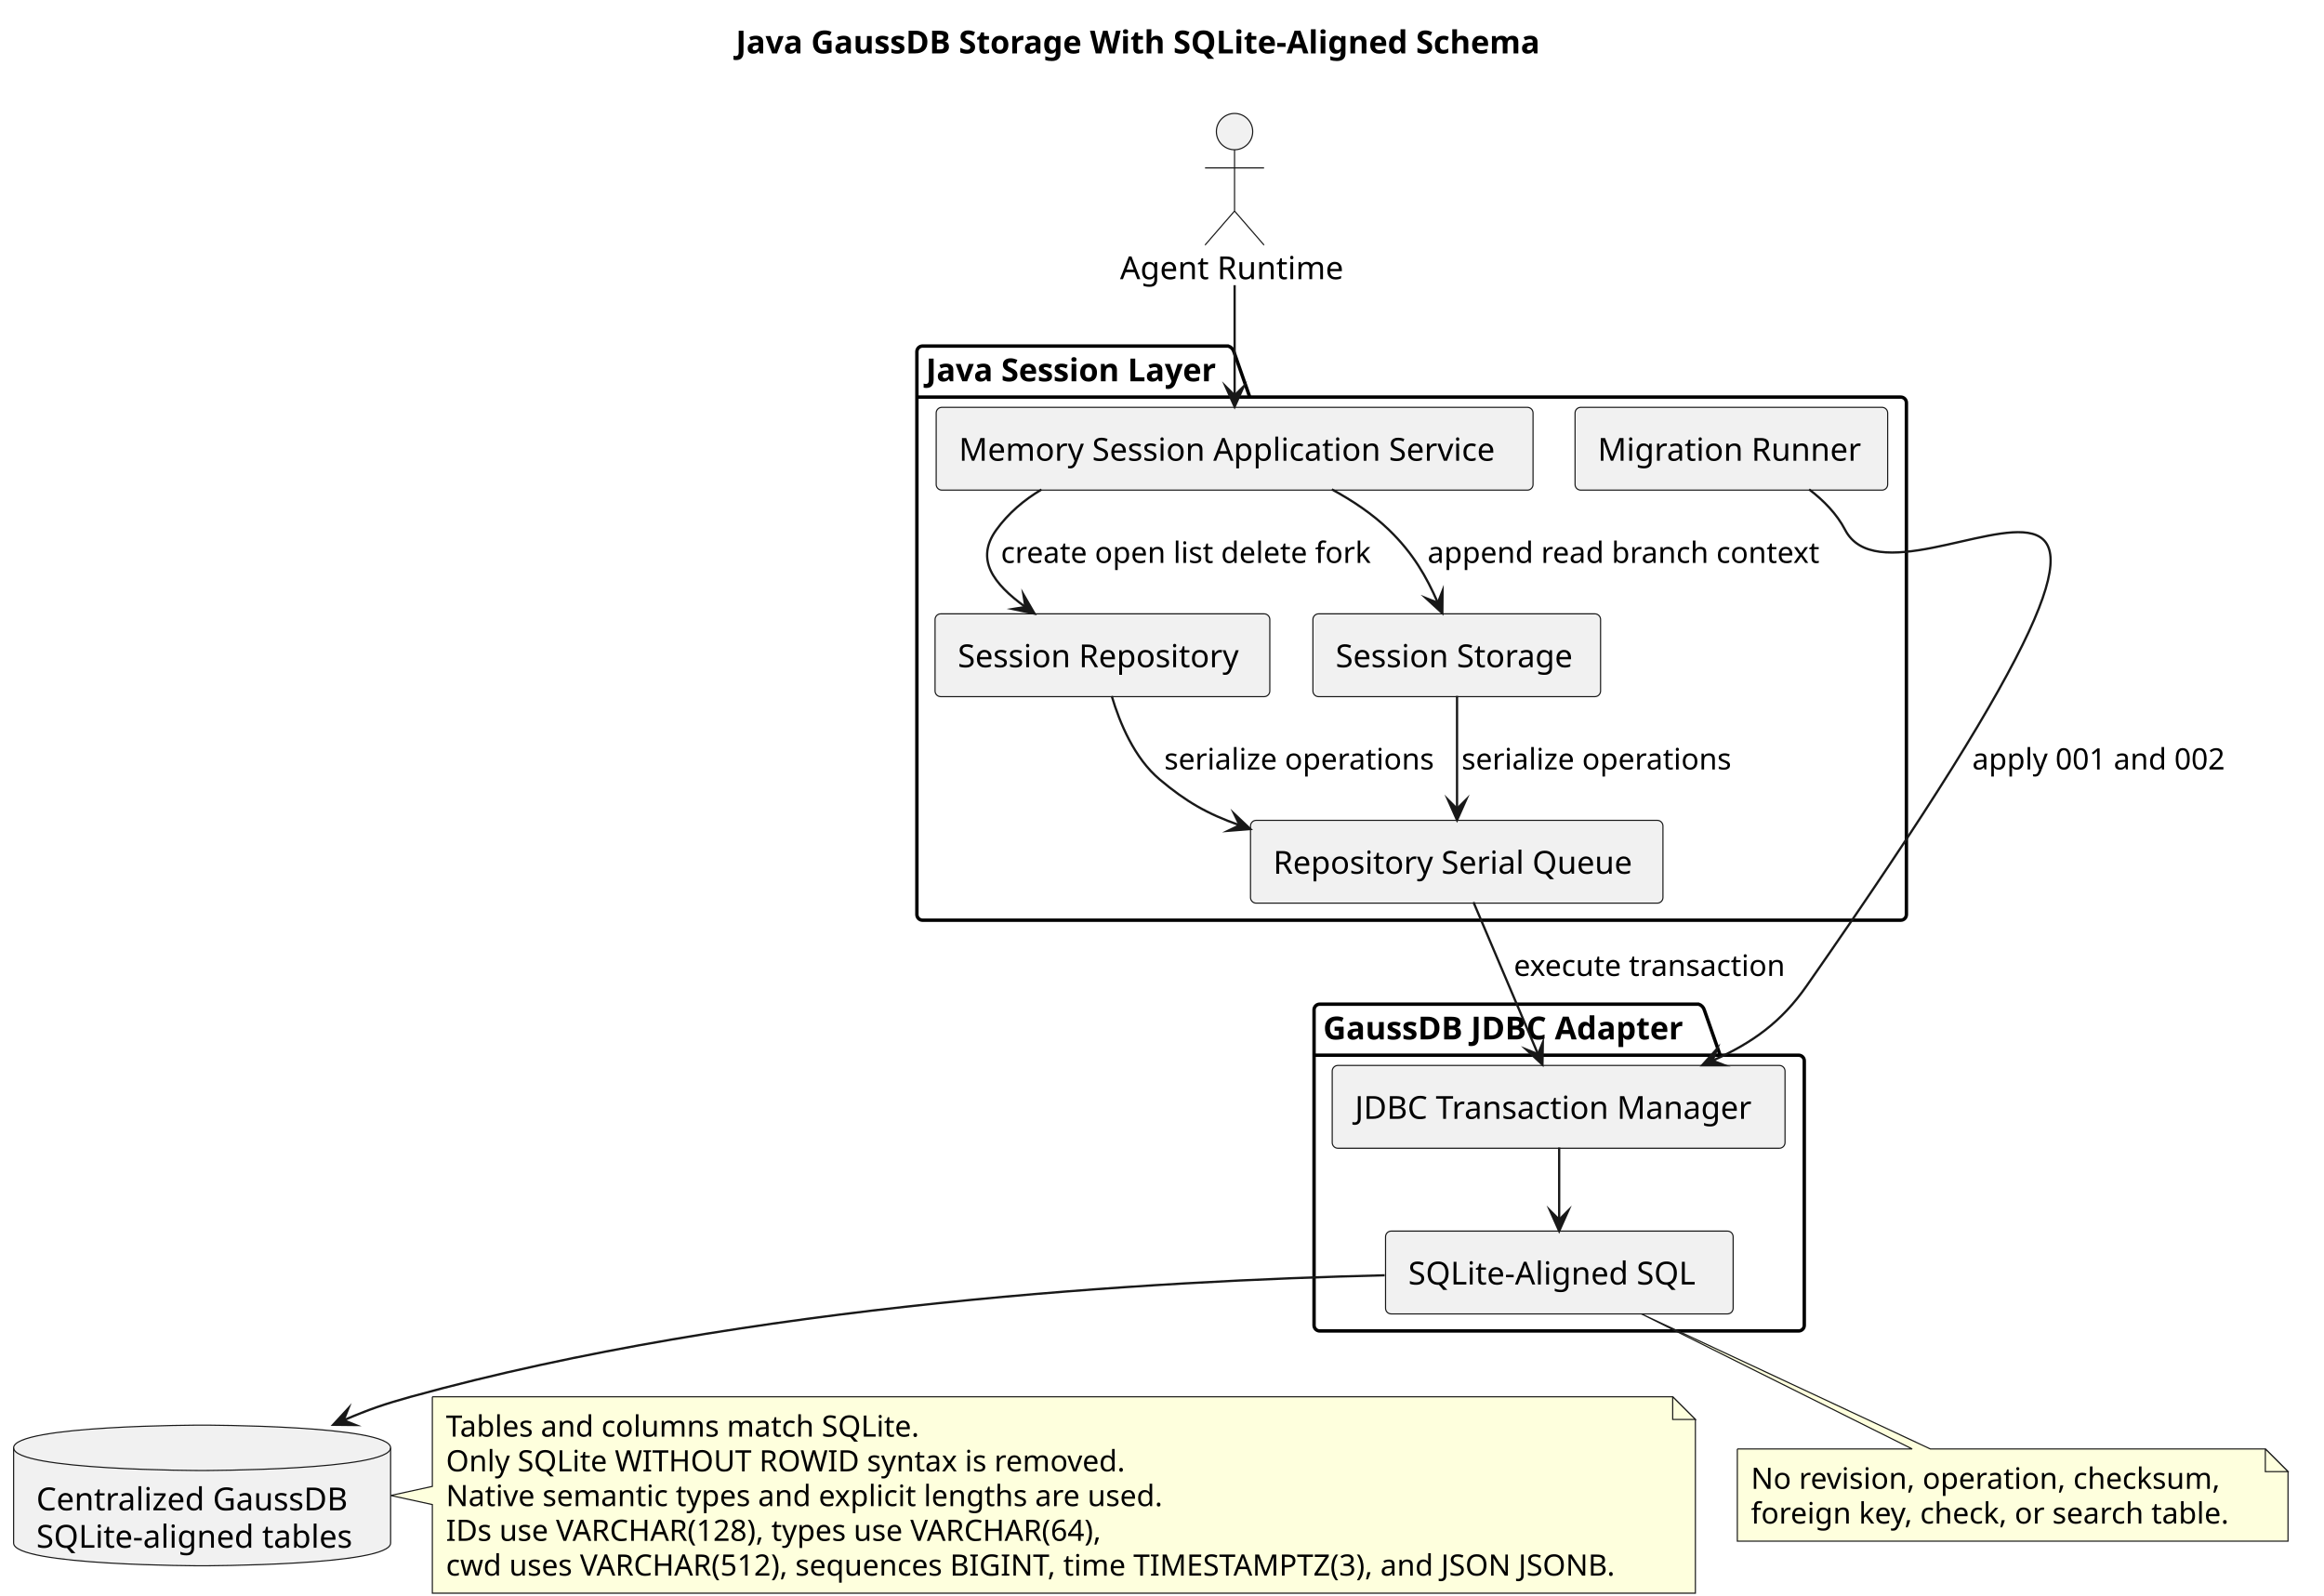
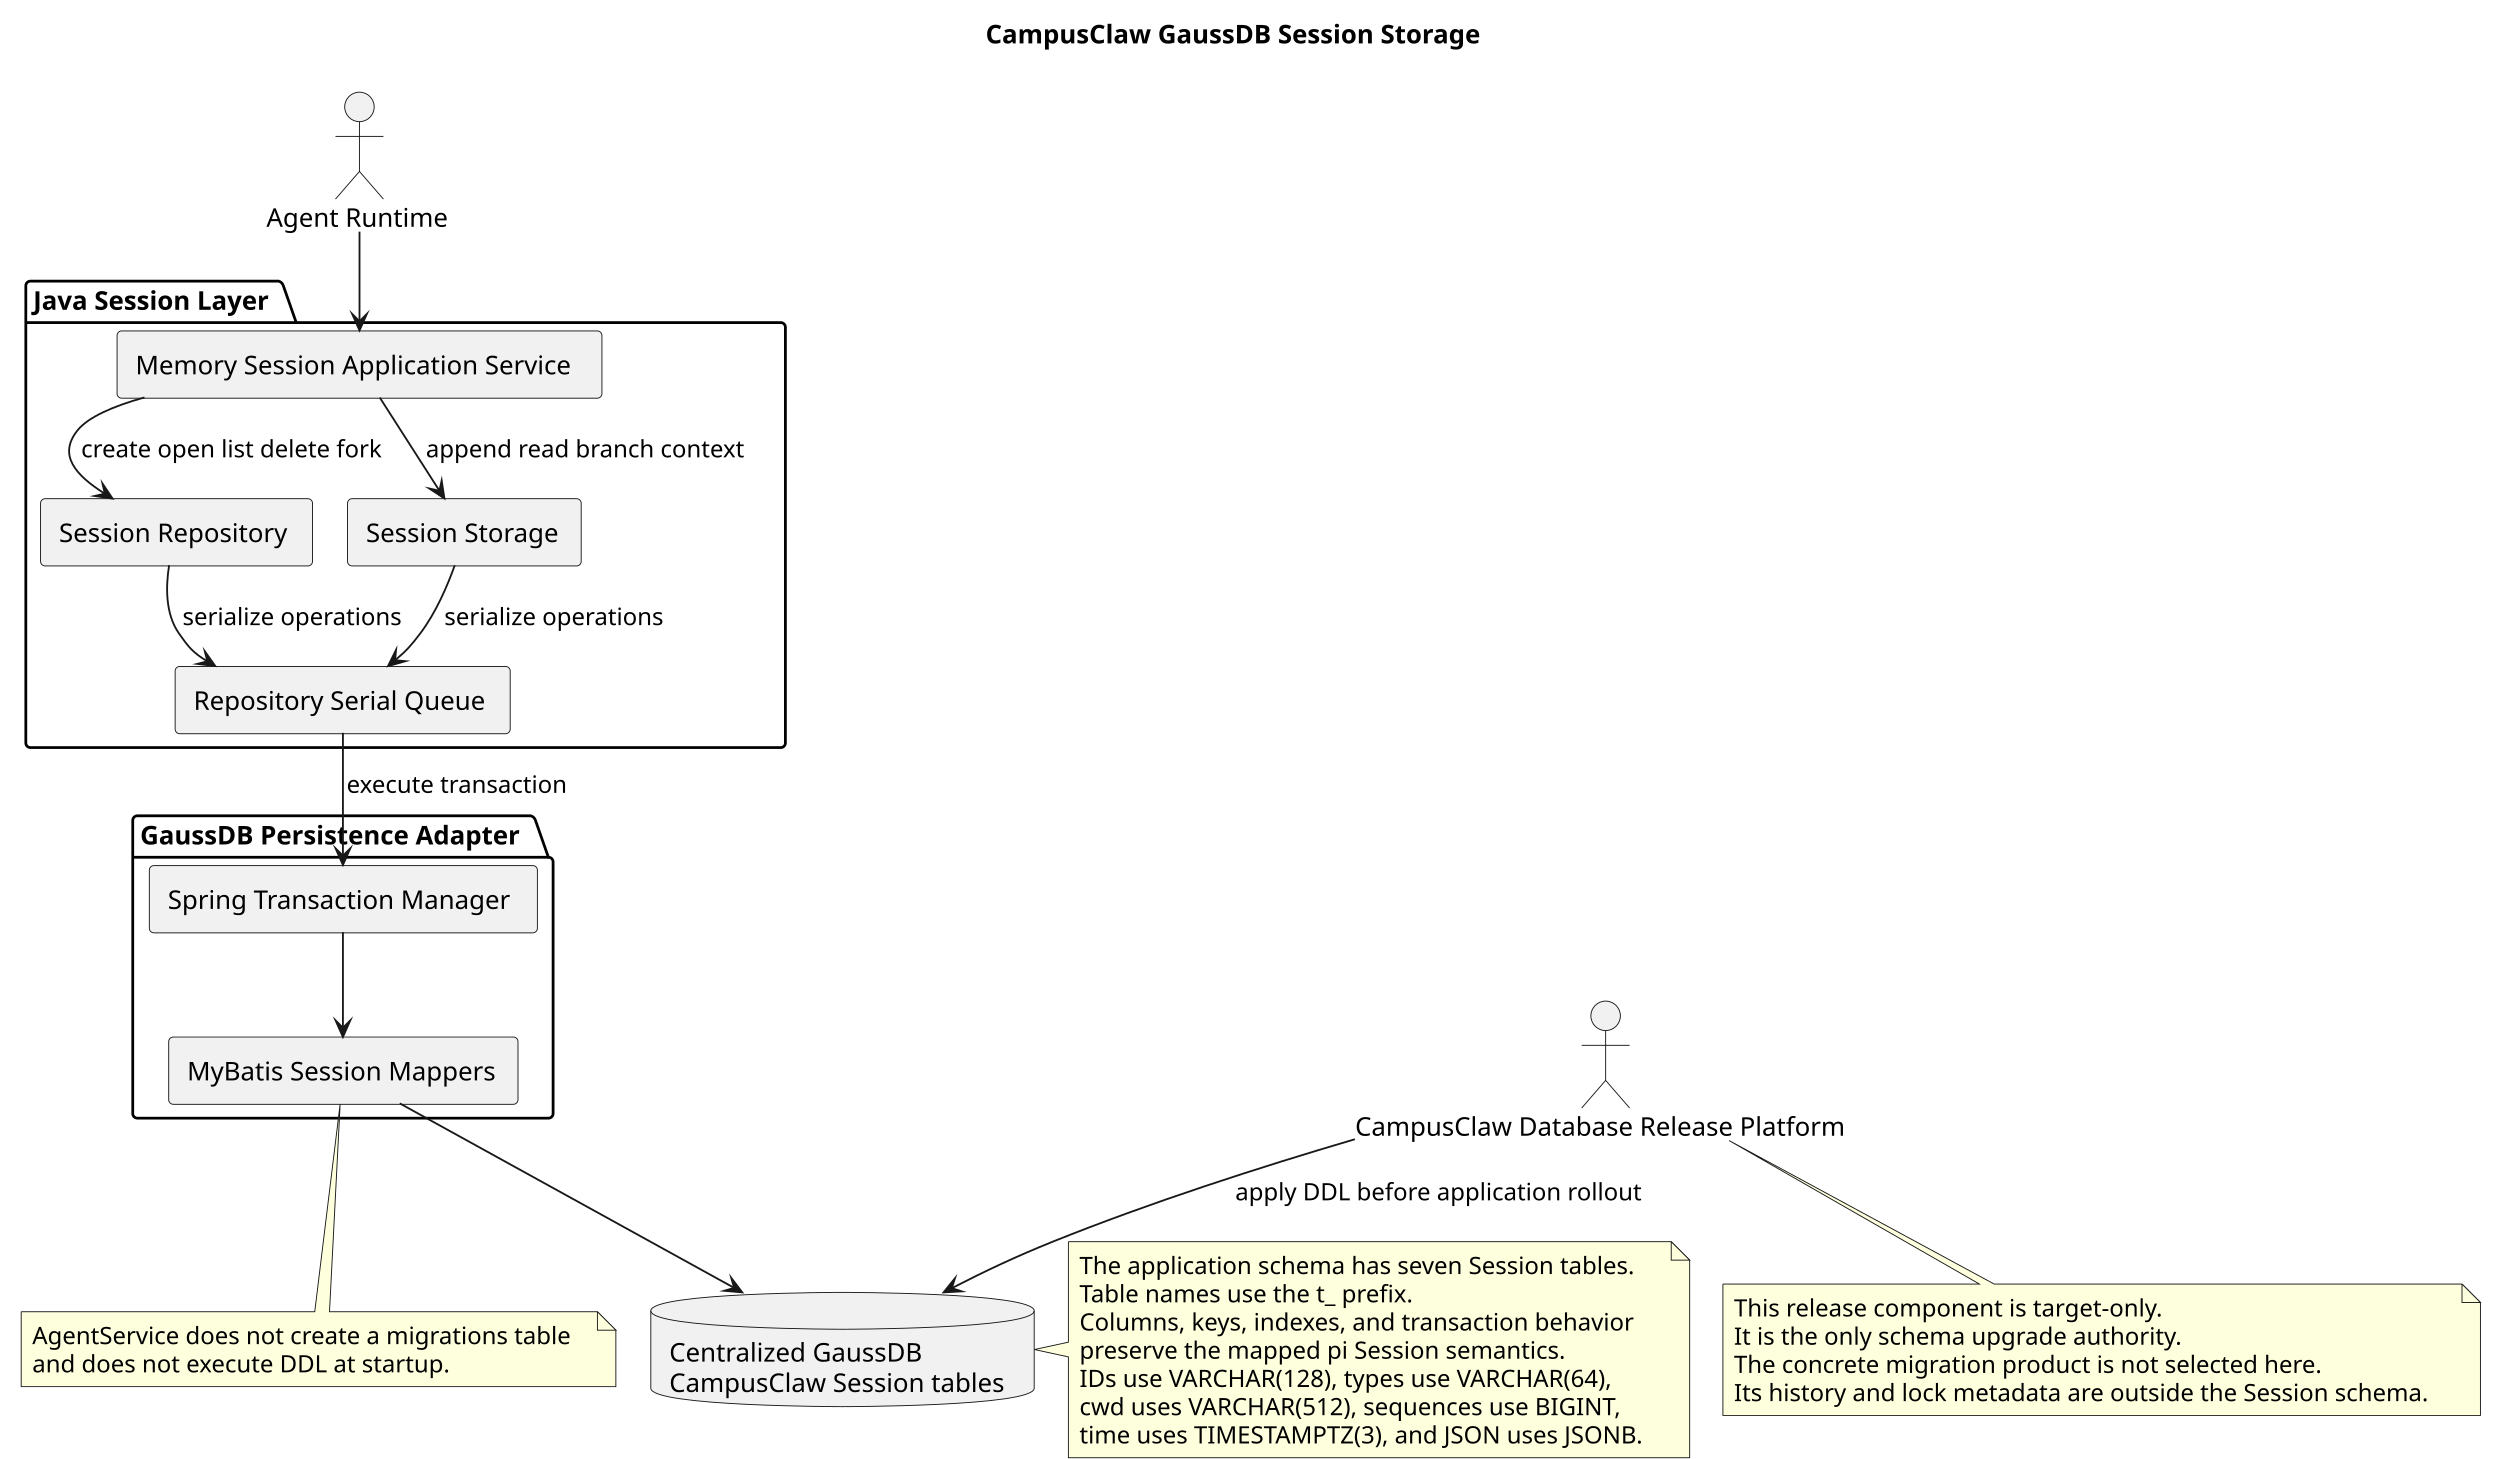
- <svg xmlns="http://www.w3.org/2000/svg" contentStyleType="text/css" data-diagram-type="DESCRIPTION" height="703px" preserveAspectRatio="none" style="width:1024px;height:703px;background:#FFFFFF;" version="1.1" viewBox="0 0 1024 703" width="1024px" zoomAndPan="magnify">
+ <svg xmlns="http://www.w3.org/2000/svg" contentStyleType="text/css" data-diagram-type="DESCRIPTION" height="791px" preserveAspectRatio="none" style="width:1356px;height:791px;background:#FFFFFF;" version="1.1" viewBox="0 0 1356 791" width="1356px" zoomAndPan="magnify">
  <defs />
  <g>
    <g class="title" data-source-line="2">
-       <text fill="#000000" font-family="sans-serif" font-size="14" font-weight="700" lengthAdjust="spacing" textLength="369.052" x="324.224" y="23.535">Java GaussDB Storage With SQLite-Aligned Schema</text>
+       <text fill="#000000" font-family="sans-serif" font-size="14" font-weight="700" lengthAdjust="spacing" textLength="279.829" x="534.585" y="23.535">CampusClaw GaussDB Session Storage</text>
    </g>
-     <g class="cluster" data-qualified-name="Java Session Layer" data-source-line="18" id="ent0002">
-       <path d="M406.5,152.488 L541.177,152.488 A3.75,3.75 0 0 1 543.677,154.988 L550.677,174.977 L837.5,174.977 A2.5,2.5 0 0 1 840,177.477 L840,402.988 A2.5,2.5 0 0 1 837.5,405.488 L406.5,405.488 A2.5,2.5 0 0 1 404,402.988 L404,154.988 A2.5,2.5 0 0 1 406.5,152.488" fill="none" style="stroke:#000000;stroke-width:1.5;" />
-       <line style="stroke:#000000;stroke-width:1.5;" x1="404" x2="550.677" y1="174.977" y2="174.977" />
-       <text fill="#000000" font-family="sans-serif" font-size="14" font-weight="700" lengthAdjust="spacing" textLength="133.677" x="408" y="168.023">Java Session Layer</text>
+     <g class="cluster" data-qualified-name="Java Session Layer" data-source-line="21" id="ent0003">
+       <path d="M16.5,152.488 L151.177,152.488 A3.75,3.75 0 0 1 153.677,154.988 L160.677,174.977 L423.5,174.977 A2.5,2.5 0 0 1 426,177.477 L426,402.988 A2.5,2.5 0 0 1 423.5,405.488 L16.5,405.488 A2.5,2.5 0 0 1 14,402.988 L14,154.988 A2.5,2.5 0 0 1 16.5,152.488" fill="none" style="stroke:#000000;stroke-width:1.5;" />
+       <line style="stroke:#000000;stroke-width:1.5;" x1="14" x2="160.677" y1="174.977" y2="174.977" />
+       <text fill="#000000" font-family="sans-serif" font-size="14" font-weight="700" lengthAdjust="spacing" textLength="133.677" x="18" y="168.023">Java Session Layer</text>
    </g>
-     <g class="cluster" data-qualified-name="GaussDB JDBC Adapter" data-source-line="26" id="ent0008">
-       <path d="M581.5,442.488 L748.429,442.488 A3.75,3.75 0 0 1 750.929,444.988 L757.929,464.977 L792.5,464.977 A2.5,2.5 0 0 1 795,467.477 L795,583.988 A2.5,2.5 0 0 1 792.5,586.488 L581.5,586.488 A2.5,2.5 0 0 1 579,583.988 L579,444.988 A2.5,2.5 0 0 1 581.5,442.488" fill="none" style="stroke:#000000;stroke-width:1.5;" />
-       <line style="stroke:#000000;stroke-width:1.5;" x1="579" x2="757.929" y1="464.977" y2="464.977" />
-       <text fill="#000000" font-family="sans-serif" font-size="14" font-weight="700" lengthAdjust="spacing" textLength="165.929" x="583" y="458.023">GaussDB JDBC Adapter</text>
+     <g class="cluster" data-qualified-name="GaussDB Persistence Adapter" data-source-line="28" id="ent0008">
+       <path d="M74.5,442.488 L287.94,442.488 A3.75,3.75 0 0 1 290.44,444.988 L297.44,464.977 L297.5,464.977 A2.5,2.5 0 0 1 300,467.477 L300,603.988 A2.5,2.5 0 0 1 297.5,606.488 L74.5,606.488 A2.5,2.5 0 0 1 72,603.988 L72,444.988 A2.5,2.5 0 0 1 74.5,442.488" fill="none" style="stroke:#000000;stroke-width:1.5;" />
+       <line style="stroke:#000000;stroke-width:1.5;" x1="72" x2="297.44" y1="464.977" y2="464.977" />
+       <text fill="#000000" font-family="sans-serif" font-size="14" font-weight="700" lengthAdjust="spacing" textLength="212.44" x="76" y="458.023">GaussDB Persistence Adapter</text>
    </g>
-     <g class="entity" data-qualified-name="runtime" data-source-line="16" id="ent0001">
-       <ellipse cx="543.963" cy="57.988" fill="#F1F1F1" rx="8" ry="8" style="stroke:#181818;stroke-width:0.5;" />
-       <path d="M543.963,65.988 L543.963,92.988 M530.963,73.988 L556.963,73.988 M543.963,92.988 L530.963,107.988 M543.963,92.988 L556.963,107.988" fill="none" style="stroke:#181818;stroke-width:0.5;" />
-       <text fill="#000000" font-family="sans-serif" font-size="14" lengthAdjust="spacing" textLength="100.926" x="493.5" y="123.023">Agent Runtime</text>
+     <g class="entity" data-qualified-name="runtime" data-source-line="18" id="ent0001">
+       <ellipse cx="194.963" cy="57.988" fill="#F1F1F1" rx="8" ry="8" style="stroke:#181818;stroke-width:0.5;" />
+       <path d="M194.963,65.988 L194.963,92.988 M181.963,73.988 L207.963,73.988 M194.963,92.988 L181.963,107.988 M194.963,92.988 L207.963,107.988" fill="none" style="stroke:#181818;stroke-width:0.5;" />
+       <text fill="#000000" font-family="sans-serif" font-size="14" lengthAdjust="spacing" textLength="100.926" x="144.5" y="123.023">Agent Runtime</text>
    </g>
-     <g class="entity" data-qualified-name="db" data-source-line="31" id="ent0011">
-       <path d="M6,637.988 C6,627.988 89.056,627.988 89.056,627.988 C89.056,627.988 172.111,627.988 172.111,637.988 L172.111,679.965 C172.111,689.965 89.056,689.965 89.056,689.965 C89.056,689.965 6,689.965 6,679.965 L6,637.988" fill="#F1F1F1" style="stroke:#181818;stroke-width:0.5;" />
-       <path d="M6,637.988 C6,647.988 89.056,647.988 89.056,647.988 C89.056,647.988 172.111,647.988 172.111,637.988" fill="none" style="stroke:#181818;stroke-width:0.5;" />
-       <text fill="#000000" font-family="sans-serif" font-size="14" lengthAdjust="spacing" textLength="141.381" x="16" y="665.523">Centralized GaussDB</text>
-       <text fill="#000000" font-family="sans-serif" font-size="14" lengthAdjust="spacing" textLength="146.111" x="16" y="682.012">SQLite-aligned tables</text>
+     <g class="entity" data-qualified-name="release" data-source-line="19" id="ent0002">
+       <ellipse cx="870.898" cy="550.988" fill="#F1F1F1" rx="8" ry="8" style="stroke:#181818;stroke-width:0.5;" />
+       <path d="M870.898,558.988 L870.898,585.988 M857.898,566.988 L883.898,566.988 M870.898,585.988 L857.898,600.988 M870.898,585.988 L883.898,600.988" fill="none" style="stroke:#181818;stroke-width:0.5;" />
+       <text fill="#000000" font-family="sans-serif" font-size="14" lengthAdjust="spacing" textLength="271.797" x="735" y="616.023">CampusClaw Database Release Platform</text>
    </g>
-     <g class="entity" data-qualified-name="GMN21" data-source-line="44" id="ent0022">
-       <path d="M190.5,615.488 L190.5,654.988 L172.125,658.988 L190.5,662.988 L190.5,702.041 A0,0 0 0 0 190.5,702.041 L747.02,702.041 A0,0 0 0 0 747.02,702.041 L747.02,625.488 L737.02,615.488 L190.5,615.488 A0,0 0 0 0 190.5,615.488" fill="#FEFFDD" style="stroke:#181818;stroke-width:0.5;" />
-       <path d="M737.02,615.488 L737.02,625.488 L747.02,625.488 L737.02,615.488" fill="#FEFFDD" style="stroke:#181818;stroke-width:0.5;" />
-       <text fill="#000000" font-family="sans-serif" font-size="13" lengthAdjust="spacing" textLength="217.306" x="196.5" y="633.057">Tables and columns match SQLite.</text>
-       <text fill="#000000" font-family="sans-serif" font-size="13" lengthAdjust="spacing" textLength="307.017" x="196.5" y="648.367">Only SQLite WITHOUT ROWID syntax is removed.</text>
-       <text fill="#000000" font-family="sans-serif" font-size="13" lengthAdjust="spacing" textLength="328.732" x="196.5" y="663.678">Native semantic types and explicit lengths are used.</text>
-       <text fill="#000000" font-family="sans-serif" font-size="13" lengthAdjust="spacing" textLength="307.347" x="196.5" y="678.988">IDs use VARCHAR(128), types use VARCHAR(64),</text>
-       <text fill="#000000" font-family="sans-serif" font-size="13" lengthAdjust="spacing" textLength="535.52" x="196.5" y="694.299">cwd uses VARCHAR(512), sequences BIGINT, time TIMESTAMPTZ(3), and JSON JSONB.</text>
+     <g class="entity" data-qualified-name="db" data-source-line="33" id="ent0011">
+       <path d="M353,710.988 C353,700.988 456.974,700.988 456.974,700.988 C456.974,700.988 560.947,700.988 560.947,710.988 L560.947,752.965 C560.947,762.965 456.974,762.965 456.974,762.965 C456.974,762.965 353,762.965 353,752.965 L353,710.988" fill="#F1F1F1" style="stroke:#181818;stroke-width:0.5;" />
+       <path d="M353,710.988 C353,720.988 456.974,720.988 456.974,720.988 C456.974,720.988 560.947,720.988 560.947,710.988" fill="none" style="stroke:#181818;stroke-width:0.5;" />
+       <text fill="#000000" font-family="sans-serif" font-size="14" lengthAdjust="spacing" textLength="141.381" x="363" y="738.523">Centralized GaussDB</text>
+       <text fill="#000000" font-family="sans-serif" font-size="14" lengthAdjust="spacing" textLength="187.947" x="363" y="755.012">CampusClaw Session tables</text>
    </g>
-     <g class="entity" data-qualified-name="GMN24" data-source-line="52" id="ent0025">
-       <path d="M765.5,638.488 L765.5,679.109 A0,0 0 0 0 765.5,679.109 L1008.148,679.109 A0,0 0 0 0 1008.148,679.109 L1008.148,648.488 L998.148,638.488 L850.552,638.488 L722.296,578.518 L842.552,638.488 L765.5,638.488 A0,0 0 0 0 765.5,638.488" fill="#FEFFDD" style="stroke:#181818;stroke-width:0.5;" />
-       <path d="M998.148,638.488 L998.148,648.488 L1008.148,648.488 L998.148,638.488" fill="#FEFFDD" style="stroke:#181818;stroke-width:0.5;" />
-       <text fill="#000000" font-family="sans-serif" font-size="13" lengthAdjust="spacing" textLength="215.395" x="771.5" y="656.057">No revision, operation, checksum,</text>
-       <text fill="#000000" font-family="sans-serif" font-size="13" lengthAdjust="spacing" textLength="221.648" x="771.5" y="671.367">foreign key, check, or search table.</text>
+     <g class="entity" data-qualified-name="GMN21" data-source-line="46" id="ent0022">
+       <path d="M579.5,673.488 L579.5,727.988 L561.01,731.988 L579.5,735.988 L579.5,790.662 A0,0 0 0 0 579.5,790.662 L916.474,790.662 A0,0 0 0 0 916.474,790.662 L916.474,683.488 L906.474,673.488 L579.5,673.488 A0,0 0 0 0 579.5,673.488" fill="#FEFFDD" style="stroke:#181818;stroke-width:0.5;" />
+       <path d="M906.474,673.488 L906.474,683.488 L916.474,683.488 L906.474,673.488" fill="#FEFFDD" style="stroke:#181818;stroke-width:0.5;" />
+       <text fill="#000000" font-family="sans-serif" font-size="13" lengthAdjust="spacing" textLength="312.749" x="585.5" y="691.057">The application schema has seven Session tables.</text>
+       <text fill="#000000" font-family="sans-serif" font-size="13" lengthAdjust="spacing" textLength="191.242" x="585.5" y="706.367">Table names use the t_ prefix.</text>
+       <text fill="#000000" font-family="sans-serif" font-size="13" lengthAdjust="spacing" textLength="314.355" x="585.5" y="721.678">Columns, keys, indexes, and transaction behavior</text>
+       <text fill="#000000" font-family="sans-serif" font-size="13" lengthAdjust="spacing" textLength="272.27" x="585.5" y="736.988">preserve the mapped pi Session semantics.</text>
+       <text fill="#000000" font-family="sans-serif" font-size="13" lengthAdjust="spacing" textLength="307.347" x="585.5" y="752.299">IDs use VARCHAR(128), types use VARCHAR(64),</text>
+       <text fill="#000000" font-family="sans-serif" font-size="13" lengthAdjust="spacing" textLength="306.839" x="585.5" y="767.609">cwd uses VARCHAR(512), sequences use BIGINT,</text>
+       <text fill="#000000" font-family="sans-serif" font-size="13" lengthAdjust="spacing" textLength="315.974" x="585.5" y="782.92">time uses TIMESTAMPTZ(3), and JSON uses JSONB.</text>
    </g>
-     <g class="entity" data-qualified-name="Java Session Layer.app" data-source-line="19" id="ent0003">
-       <rect fill="#F1F1F1" height="36.488" rx="2.5" ry="2.5" style="stroke:#181818;stroke-width:0.5;" width="262.99" x="412.5" y="179.488" />
-       <text fill="#000000" font-family="sans-serif" font-size="14" lengthAdjust="spacing" textLength="242.99" x="422.5" y="203.023">Memory Session Application Service</text>
+     <g class="entity" data-qualified-name="GMN24" data-source-line="56" id="ent0025">
+       <path d="M934.5,696.488 L934.5,767.731 A0,0 0 0 0 934.5,767.731 L1345.392,767.731 A0,0 0 0 0 1345.392,767.731 L1345.392,706.488 L1335.392,696.488 L1081.658,696.488 L937.84,618.635 L1073.658,696.488 L934.5,696.488 A0,0 0 0 0 934.5,696.488" fill="#FEFFDD" style="stroke:#181818;stroke-width:0.5;" />
+       <path d="M1335.392,696.488 L1335.392,706.488 L1345.392,706.488 L1335.392,696.488" fill="#FEFFDD" style="stroke:#181818;stroke-width:0.5;" />
+       <text fill="#000000" font-family="sans-serif" font-size="13" lengthAdjust="spacing" textLength="245.121" x="940.5" y="714.057">This release component is target-only.</text>
+       <text fill="#000000" font-family="sans-serif" font-size="13" lengthAdjust="spacing" textLength="251.647" x="940.5" y="729.367">It is the only schema upgrade authority.</text>
+       <text fill="#000000" font-family="sans-serif" font-size="13" lengthAdjust="spacing" textLength="331.894" x="940.5" y="744.678">The concrete migration product is not selected here.</text>
+       <text fill="#000000" font-family="sans-serif" font-size="13" lengthAdjust="spacing" textLength="389.892" x="940.5" y="759.988">Its history and lock metadata are outside the Session schema.</text>
    </g>
-     <g class="entity" data-qualified-name="Java Session Layer.repository" data-source-line="20" id="ent0004">
-       <rect fill="#F1F1F1" height="36.488" rx="2.5" ry="2.5" style="stroke:#181818;stroke-width:0.5;" width="147.504" x="412" y="270.488" />
-       <text fill="#000000" font-family="sans-serif" font-size="14" lengthAdjust="spacing" textLength="127.504" x="422" y="294.023">Session Repository</text>
+     <g class="entity" data-qualified-name="GMN27" data-source-line="63" id="ent0028">
+       <path d="M11.5,711.488 L11.5,752.109 A0,0 0 0 0 11.5,752.109 L334.039,752.109 A0,0 0 0 0 334.039,752.109 L334.039,721.488 L324.039,711.488 L178.72,711.488 L184.509,598.638 L170.72,711.488 L11.5,711.488 A0,0 0 0 0 11.5,711.488" fill="#FEFFDD" style="stroke:#181818;stroke-width:0.5;" />
+       <path d="M324.039,711.488 L324.039,721.488 L334.039,721.488 L324.039,711.488" fill="#FEFFDD" style="stroke:#181818;stroke-width:0.5;" />
+       <text fill="#000000" font-family="sans-serif" font-size="13" lengthAdjust="spacing" textLength="301.539" x="17.5" y="729.057">AgentService does not create a migrations table</text>
+       <text fill="#000000" font-family="sans-serif" font-size="13" lengthAdjust="spacing" textLength="236.012" x="17.5" y="744.367">and does not execute DDL at startup.</text>
    </g>
-     <g class="entity" data-qualified-name="Java Session Layer.storage" data-source-line="21" id="ent0005">
-       <rect fill="#F1F1F1" height="36.488" rx="2.5" ry="2.5" style="stroke:#181818;stroke-width:0.5;" width="126.743" x="578.5" y="270.488" />
-       <text fill="#000000" font-family="sans-serif" font-size="14" lengthAdjust="spacing" textLength="106.743" x="588.5" y="294.023">Session Storage</text>
+     <g class="entity" data-qualified-name="Java Session Layer.app" data-source-line="22" id="ent0004">
+       <rect fill="#F1F1F1" height="36.488" rx="2.5" ry="2.5" style="stroke:#181818;stroke-width:0.5;" width="262.99" x="63.5" y="179.488" />
+       <text fill="#000000" font-family="sans-serif" font-size="14" lengthAdjust="spacing" textLength="242.99" x="73.5" y="203.023">Memory Session Application Service</text>
    </g>
-     <g class="entity" data-qualified-name="Java Session Layer.migration" data-source-line="22" id="ent0006">
-       <rect fill="#F1F1F1" height="36.488" rx="2.5" ry="2.5" style="stroke:#181818;stroke-width:0.5;" width="137.742" x="694" y="179.488" />
-       <text fill="#000000" font-family="sans-serif" font-size="14" lengthAdjust="spacing" textLength="117.742" x="704" y="203.023">Migration Runner</text>
+     <g class="entity" data-qualified-name="Java Session Layer.repository" data-source-line="23" id="ent0005">
+       <rect fill="#F1F1F1" height="36.488" rx="2.5" ry="2.5" style="stroke:#181818;stroke-width:0.5;" width="147.504" x="22" y="270.488" />
+       <text fill="#000000" font-family="sans-serif" font-size="14" lengthAdjust="spacing" textLength="127.504" x="32" y="294.023">Session Repository</text>
    </g>
-     <g class="entity" data-qualified-name="Java Session Layer.queue" data-source-line="23" id="ent0007">
-       <rect fill="#F1F1F1" height="36.488" rx="2.5" ry="2.5" style="stroke:#181818;stroke-width:0.5;" width="181.731" x="551" y="361.488" />
-       <text fill="#000000" font-family="sans-serif" font-size="14" lengthAdjust="spacing" textLength="161.731" x="561" y="385.023">Repository Serial Queue</text>
+     <g class="entity" data-qualified-name="Java Session Layer.storage" data-source-line="24" id="ent0006">
+       <rect fill="#F1F1F1" height="36.488" rx="2.5" ry="2.5" style="stroke:#181818;stroke-width:0.5;" width="126.743" x="188.5" y="270.488" />
+       <text fill="#000000" font-family="sans-serif" font-size="14" lengthAdjust="spacing" textLength="106.743" x="198.5" y="294.023">Session Storage</text>
    </g>
-     <g class="entity" data-qualified-name="GaussDB JDBC Adapter.tx" data-source-line="27" id="ent0009">
-       <rect fill="#F1F1F1" height="36.488" rx="2.5" ry="2.5" style="stroke:#181818;stroke-width:0.5;" width="199.519" x="587" y="469.488" />
-       <text fill="#000000" font-family="sans-serif" font-size="14" lengthAdjust="spacing" textLength="179.519" x="597" y="493.023">JDBC Transaction Manager</text>
+     <g class="entity" data-qualified-name="Java Session Layer.queue" data-source-line="25" id="ent0007">
+       <rect fill="#F1F1F1" height="36.488" rx="2.5" ry="2.5" style="stroke:#181818;stroke-width:0.5;" width="181.731" x="95" y="361.488" />
+       <text fill="#000000" font-family="sans-serif" font-size="14" lengthAdjust="spacing" textLength="161.731" x="105" y="385.023">Repository Serial Queue</text>
    </g>
-     <g class="entity" data-qualified-name="GaussDB JDBC Adapter.sql" data-source-line="28" id="ent0010">
-       <rect fill="#F1F1F1" height="36.488" rx="2.5" ry="2.5" style="stroke:#181818;stroke-width:0.5;" width="153.157" x="610.5" y="542.488" />
-       <text fill="#000000" font-family="sans-serif" font-size="14" lengthAdjust="spacing" textLength="133.157" x="620.5" y="566.023">SQLite-Aligned SQL</text>
+     <g class="entity" data-qualified-name="GaussDB Persistence Adapter.tx" data-source-line="29" id="ent0009">
+       <rect fill="#F1F1F1" height="36.488" rx="2.5" ry="2.5" style="stroke:#181818;stroke-width:0.5;" width="210.483" x="81" y="469.488" />
+       <text fill="#000000" font-family="sans-serif" font-size="14" lengthAdjust="spacing" textLength="190.483" x="91" y="493.023">Spring Transaction Manager</text>
    </g>
-     <g class="link" data-entity-1="ent0001" data-entity-2="ent0003" data-link-type="dependency" id="lnk12">
-       <polygon fill="#181818" points="544,179.239,548,170.239,544,174.239,540,170.239,544,179.239" style="stroke:#181818;stroke-width:1;stroke-linejoin:miter;stroke-miterlimit:10;" />
-       <path d="M544,125.656 C544,143.839 544,159.851 544,174.239" fill="none" style="stroke:#181818;stroke-width:1;" />
+     <g class="entity" data-qualified-name="GaussDB Persistence Adapter.sql" data-source-line="30" id="ent0010">
+       <rect fill="#F1F1F1" height="36.488" rx="2.5" ry="2.5" style="stroke:#181818;stroke-width:0.5;" width="189.463" x="91.5" y="562.488" />
+       <text fill="#000000" font-family="sans-serif" font-size="14" lengthAdjust="spacing" textLength="169.463" x="101.5" y="586.023">MyBatis Session Mappers</text>
    </g>
-     <g class="link" data-entity-1="ent0003" data-entity-2="ent0004" data-link-type="dependency" id="lnk13">
-       <polygon fill="#181818" points="455.854,270.408,450.912,261.888,451.805,267.474,446.219,268.367,455.854,270.408" style="stroke:#181818;stroke-width:1;stroke-linejoin:miter;stroke-miterlimit:10;" />
-       <path d="M458.877,215.733 C451.161,220.346 444.281,226.162 439,233.488 C429.625,246.495 437.584,257.172 451.805,267.474" fill="none" style="stroke:#181818;stroke-width:1;" />
-       <text fill="#000000" font-family="sans-serif" font-size="13" lengthAdjust="spacing" textLength="169.654" x="441" y="248.057">create open list delete fork</text>
+     <g class="link" data-entity-1="ent0001" data-entity-2="ent0004" data-link-type="dependency" id="lnk12">
+       <polygon fill="#181818" points="195,179.239,199,170.239,195,174.239,191,170.239,195,179.239" style="stroke:#181818;stroke-width:1;stroke-linejoin:miter;stroke-miterlimit:10;" />
+       <path d="M195,125.656 C195,143.839 195,159.851 195,174.239" fill="none" style="stroke:#181818;stroke-width:1;" />
    </g>
-     <g class="link" data-entity-1="ent0003" data-entity-2="ent0005" data-link-type="dependency" id="lnk14">
-       <polygon fill="#181818" points="635.53,270.209,635.612,260.361,633.537,265.624,628.274,263.549,635.53,270.209" style="stroke:#181818;stroke-width:1;stroke-linejoin:miter;stroke-miterlimit:10;" />
-       <path d="M586.829,215.652 C595.815,220.53 604.752,226.467 612,233.488 C622.63,243.786 628.525,254.087 633.537,265.624" fill="none" style="stroke:#181818;stroke-width:1;" />
-       <text fill="#000000" font-family="sans-serif" font-size="13" lengthAdjust="spacing" textLength="178.426" x="629" y="248.057">append read branch context</text>
+     <g class="link" data-entity-1="ent0004" data-entity-2="ent0005" data-link-type="dependency" id="lnk13">
+       <polygon fill="#181818" points="61.067,270.441,55.588,262.257,56.838,267.774,51.32,269.023,61.067,270.441" style="stroke:#181818;stroke-width:1;stroke-linejoin:miter;stroke-miterlimit:10;" />
+       <path d="M78.363,215.567 C61.475,220.292 47.817,226.19 42,233.488 C31.422,246.759 40.693,257.592 56.838,267.774" fill="none" style="stroke:#181818;stroke-width:1;" />
+       <text fill="#000000" font-family="sans-serif" font-size="13" lengthAdjust="spacing" textLength="169.654" x="44" y="248.057">create open list delete fork</text>
    </g>
-     <g class="link" data-entity-1="ent0004" data-entity-2="ent0007" data-link-type="dependency" id="lnk15">
-       <polygon fill="#181818" points="550.928,365.319,543.773,358.551,546.213,363.654,541.11,366.095,550.928,365.319" style="stroke:#181818;stroke-width:1;stroke-linejoin:miter;stroke-miterlimit:10;" />
-       <path d="M489.853,306.714 C493.399,318.684 499.851,334.114 511,343.488 C522.532,353.184 531.77,358.555 546.213,363.654" fill="none" style="stroke:#181818;stroke-width:1;" />
-       <text fill="#000000" font-family="sans-serif" font-size="13" lengthAdjust="spacing" textLength="123.659" x="513" y="339.057">serialize operations</text>
+     <g class="link" data-entity-1="ent0004" data-entity-2="ent0006" data-link-type="dependency" id="lnk14">
+       <polygon fill="#181818" points="241.044,270.381,239.558,260.645,238.347,266.17,232.821,264.959,241.044,270.381" style="stroke:#181818;stroke-width:1;stroke-linejoin:miter;stroke-miterlimit:10;" />
+       <path d="M205.99,215.648 C216.084,231.408 228.264,250.427 238.347,266.17" fill="none" style="stroke:#181818;stroke-width:1;" />
+       <text fill="#000000" font-family="sans-serif" font-size="13" lengthAdjust="spacing" textLength="178.426" x="231" y="248.057">append read branch context</text>
    </g>
-     <g class="link" data-entity-1="ent0005" data-entity-2="ent0007" data-link-type="dependency" id="lnk16">
-       <polygon fill="#181818" points="642,361.381,646,352.381,642,356.381,638,352.381,642,361.381" style="stroke:#181818;stroke-width:1;stroke-linejoin:miter;stroke-miterlimit:10;" />
-       <path d="M642,306.648 C642,322.408 642,340.638 642,356.381" fill="none" style="stroke:#181818;stroke-width:1;" />
-       <text fill="#000000" font-family="sans-serif" font-size="13" lengthAdjust="spacing" textLength="123.659" x="644" y="339.057">serialize operations</text>
+     <g class="link" data-entity-1="ent0005" data-entity-2="ent0007" data-link-type="dependency" id="lnk15">
+       <polygon fill="#181818" points="116.766,361.255,111.07,353.221,112.467,358.703,106.985,360.1,116.766,361.255" style="stroke:#181818;stroke-width:1;stroke-linejoin:miter;stroke-miterlimit:10;" />
+       <path d="M91.735,306.558 C89.902,318.001 89.616,332.862 97,343.488 C102.116,350.851 104.735,354.112 112.467,358.703" fill="none" style="stroke:#181818;stroke-width:1;" />
+       <text fill="#000000" font-family="sans-serif" font-size="13" lengthAdjust="spacing" textLength="123.659" x="99" y="339.057">serialize operations</text>
+     </g>
+     <g class="link" data-entity-1="ent0006" data-entity-2="ent0007" data-link-type="dependency" id="lnk16">
+       <polygon fill="#181818" points="210.454,361.3,219.932,358.622,214.299,358.103,214.818,352.47,210.454,361.3" style="stroke:#181818;stroke-width:1;stroke-linejoin:miter;stroke-miterlimit:10;" />
+       <path d="M246.669,306.623 C242.66,317.812 236.412,332.357 228,343.488 C223.079,350.001 220.569,352.891 214.299,358.103" fill="none" style="stroke:#181818;stroke-width:1;" />
+       <text fill="#000000" font-family="sans-serif" font-size="13" lengthAdjust="spacing" textLength="123.659" x="241" y="339.057">serialize operations</text>
    </g>
    <g class="link" data-entity-1="ent0007" data-entity-2="ent0009" data-link-type="dependency" id="lnk17">
-       <polygon fill="#181818" points="679.638,469.148,679.803,459.3,677.685,464.545,672.439,462.426,679.638,469.148" style="stroke:#181818;stroke-width:1;stroke-linejoin:miter;stroke-miterlimit:10;" />
-       <path d="M649.23,397.519 C657.578,417.183 669.281,444.751 677.685,464.545" fill="none" style="stroke:#181818;stroke-width:1;" />
-       <text fill="#000000" font-family="sans-serif" font-size="13" lengthAdjust="spacing" textLength="123.97" x="667" y="430.057">execute transaction</text>
+       <polygon fill="#181818" points="186,469.148,190,460.148,186,464.148,182,460.148,186,469.148" style="stroke:#181818;stroke-width:1;stroke-linejoin:miter;stroke-miterlimit:10;" />
+       <path d="M186,397.519 C186,417.183 186,444.354 186,464.148" fill="none" style="stroke:#181818;stroke-width:1;" />
+       <text fill="#000000" font-family="sans-serif" font-size="13" lengthAdjust="spacing" textLength="123.97" x="188" y="430.057">execute transaction</text>
    </g>
-     <g class="link" data-entity-1="ent0006" data-entity-2="ent0009" data-link-type="dependency" id="lnk18">
-       <polygon fill="#181818" points="750.007,469.41,759.856,469.408,754.576,467.378,756.606,462.098,750.007,469.41" style="stroke:#181818;stroke-width:1;stroke-linejoin:miter;stroke-miterlimit:10;" />
-       <path d="M797.136,215.665 C803.519,220.517 809.33,226.44 813,233.488 C838.041,281.583 1013.458,122.955 796,434.488 C784.899,450.391 772.158,459.559 754.576,467.378" fill="none" style="stroke:#181818;stroke-width:1;" />
-       <text fill="#000000" font-family="sans-serif" font-size="13" lengthAdjust="spacing" textLength="119.184" x="869" y="339.057">apply 001 and 002</text>
+     <g class="link" data-entity-1="ent0009" data-entity-2="ent0010" data-link-type="dependency" id="lnk18">
+       <polygon fill="#181818" points="186,562.449,190,553.449,186,557.449,182,553.449,186,562.449" style="stroke:#181818;stroke-width:1;stroke-linejoin:miter;stroke-miterlimit:10;" />
+       <path d="M186,505.605 C186,521.874 186,541.205 186,557.449" fill="none" style="stroke:#181818;stroke-width:1;" />
    </g>
-     <g class="link" data-entity-1="ent0009" data-entity-2="ent0010" data-link-type="dependency" id="lnk19">
-       <polygon fill="#181818" points="687,542.459,691,533.459,687,537.459,683,533.459,687,542.459" style="stroke:#181818;stroke-width:1;stroke-linejoin:miter;stroke-miterlimit:10;" />
-       <path d="M687,505.675 C687,516.838 687,526.328 687,537.459" fill="none" style="stroke:#181818;stroke-width:1;" />
+     <g class="link" data-entity-1="ent0010" data-entity-2="ent0011" data-link-type="dependency" id="lnk19">
+       <polygon fill="#181818" points="402.588,700.971,396.639,693.121,398.21,698.556,392.775,700.126,402.588,700.971" style="stroke:#181818;stroke-width:1;stroke-linejoin:miter;stroke-miterlimit:10;" />
+       <path d="M216.823,598.492 C261.979,623.403 342.414,667.776 398.21,698.556" fill="none" style="stroke:#181818;stroke-width:1;" />
    </g>
-     <g class="link" data-entity-1="ent0010" data-entity-2="ent0011" data-link-type="dependency" id="lnk20">
-       <polygon fill="#181818" points="146.814,627.831,156.662,627.935,151.404,625.848,153.491,620.59,146.814,627.831" style="stroke:#181818;stroke-width:1;stroke-linejoin:miter;stroke-miterlimit:10;" />
-       <path d="M610.119,561.961 C509.682,564.319 329.172,574.555 181,615.488 C169.637,618.627 162.511,621.052 151.404,625.848" fill="none" style="stroke:#181818;stroke-width:1;" />
+     <g class="link" data-entity-1="ent0002" data-entity-2="ent0011" data-link-type="dependency" id="lnk20">
+       <polygon fill="#181818" points="511.793,700.986,521.626,700.438,516.242,698.704,517.976,693.319,511.793,700.986" style="stroke:#181818;stroke-width:1;stroke-linejoin:miter;stroke-miterlimit:10;" />
+       <path d="M734.901,617.917 C682.933,633.202 623.565,652.349 571,673.488 C551.257,681.428 534.739,689.217 516.242,698.704" fill="none" style="stroke:#181818;stroke-width:1;" />
+       <text fill="#000000" font-family="sans-serif" font-size="13" lengthAdjust="spacing" textLength="229.011" x="670" y="651.057">apply DDL before application rollout</text>
    </g>
  </g>
</svg>
